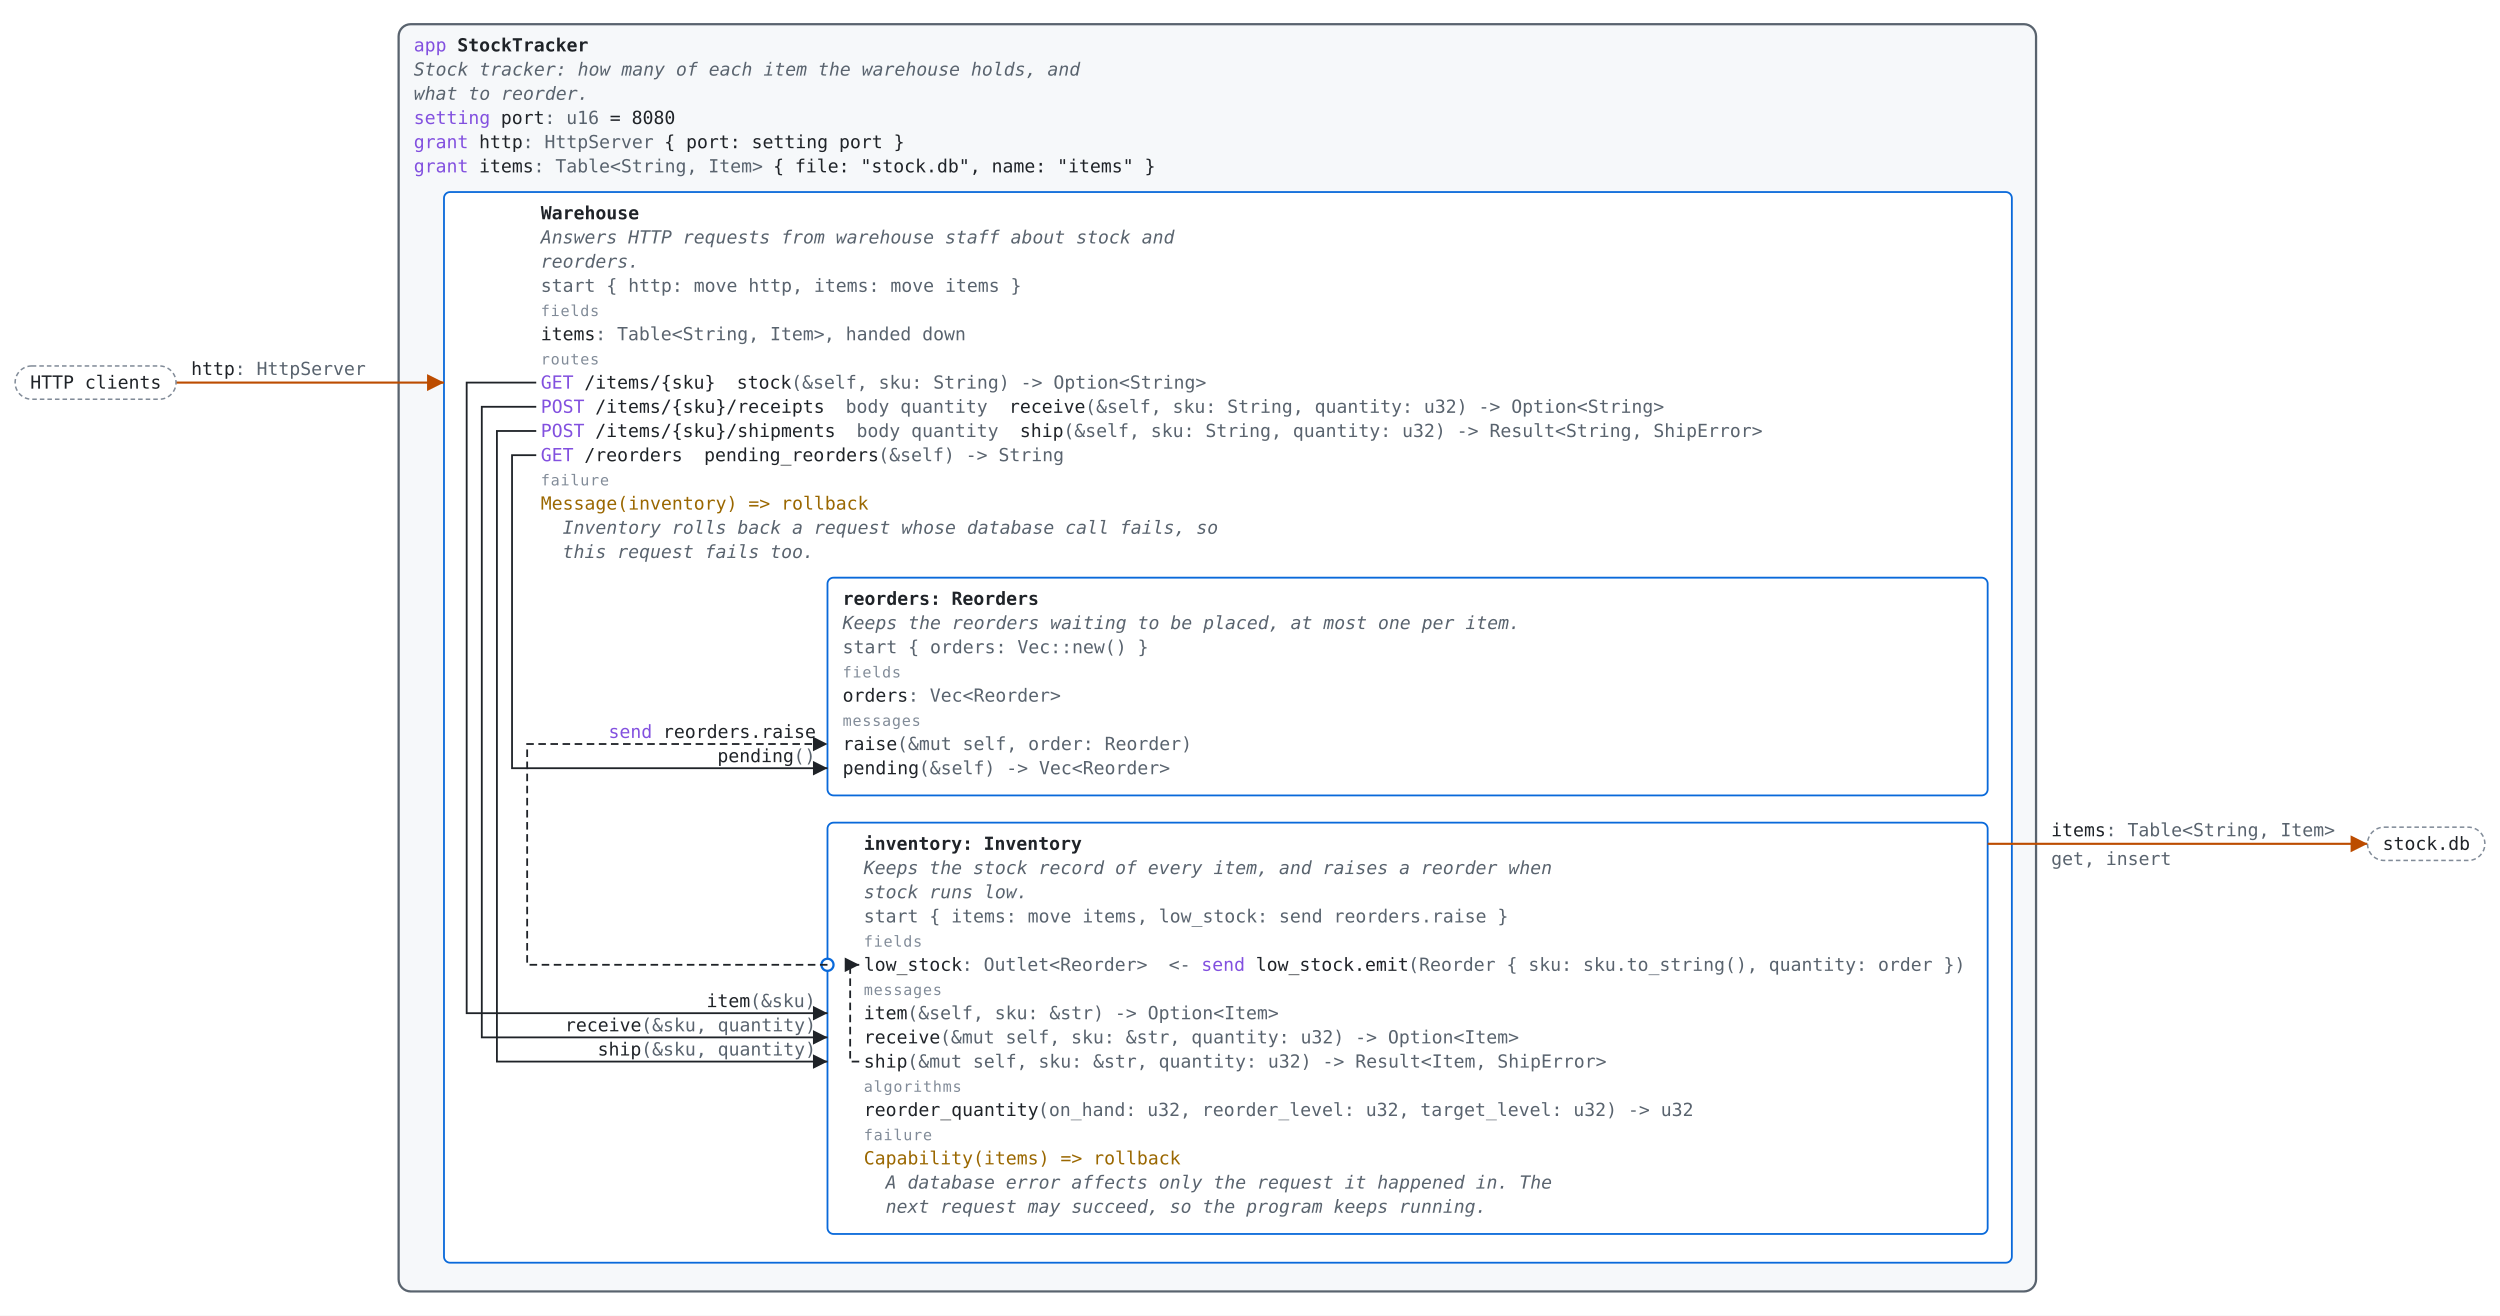
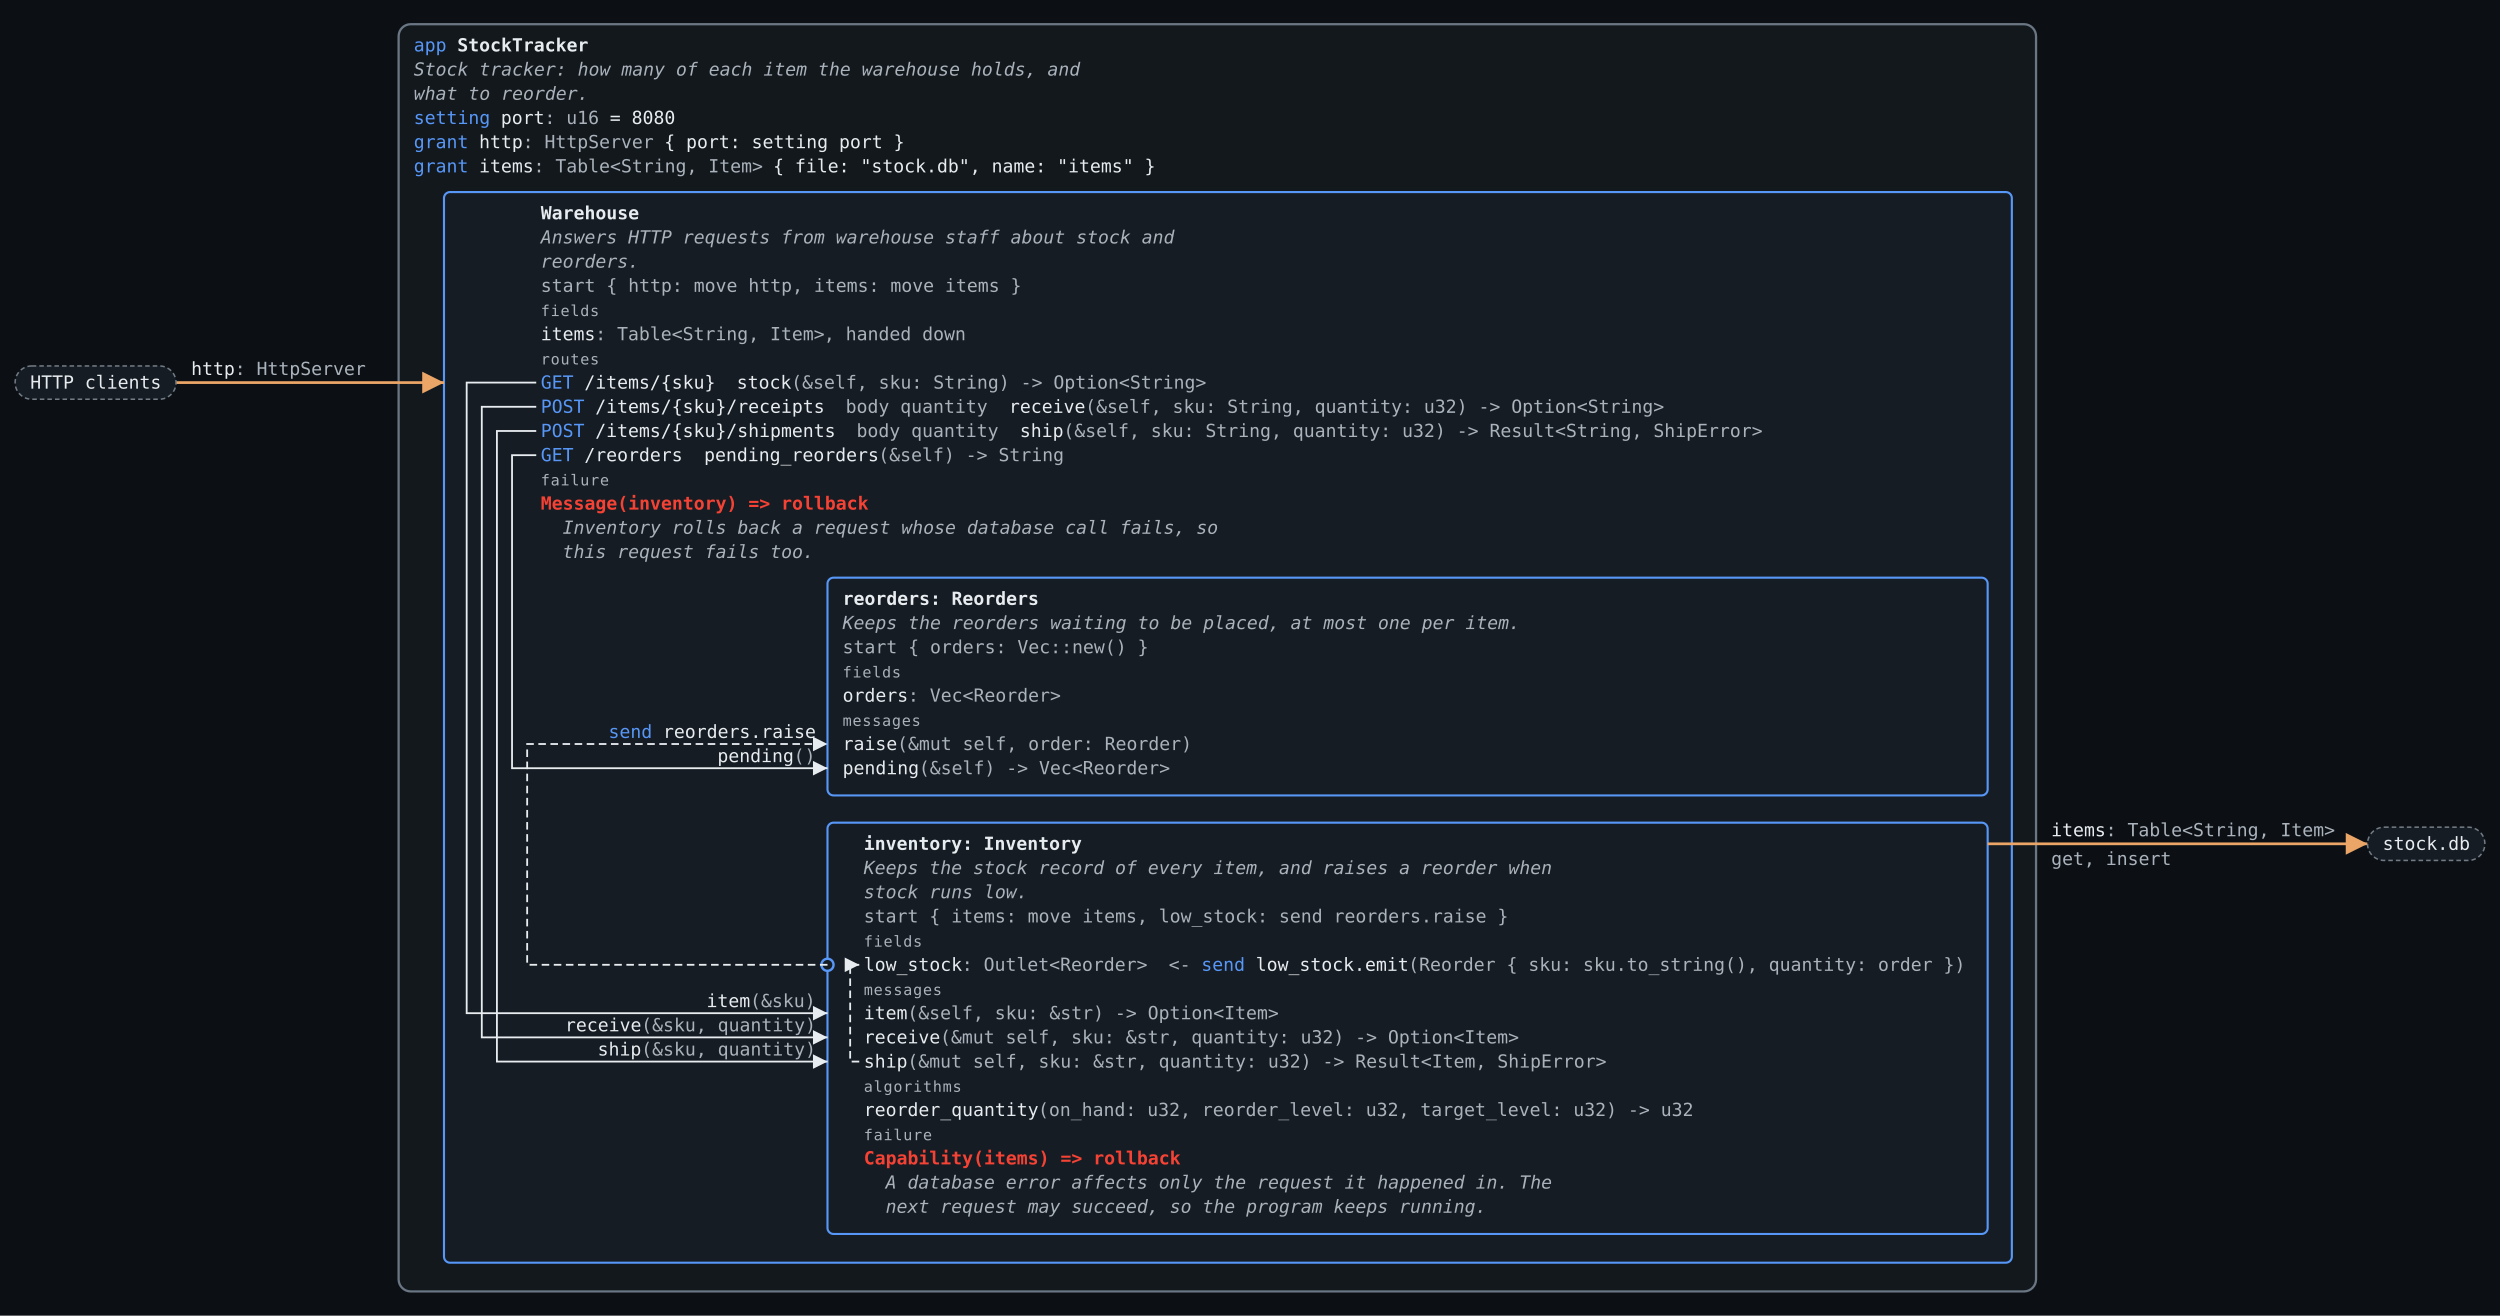
- <svg xmlns="http://www.w3.org/2000/svg" xml:space="preserve" width="1653.2" height="870" viewBox="0 0 1653.2 870">
+ <svg xmlns="http://www.w3.org/2000/svg" xml:space="preserve" class="inset-diagram" width="1653.2" height="870" viewBox="0 0 1653.2 870">
  <style>
- text { font-family: ui-monospace, SFMono-Regular, Menlo, Consolas, "DejaVu Sans Mono", monospace; font-size: 12px; fill: #1f2328; white-space: pre; }
- .title { font-weight: bold; }
- .kw { fill: #8250df; }
- .dim { fill: #59636e; }
- .doc { fill: #59636e; font-style: italic; }
- .sec { fill: #818b98; font-size: 10px; letter-spacing: 0.05em; }
- .warn { fill: #9a6700; }
- .ground { fill: #ffffff; }
- .app { fill: #f6f8fa; stroke: #59636e; stroke-width: 1.5; }
- .comp { fill: #ffffff; stroke: #0969da; stroke-width: 1.2; }
- .ext { fill: #fbf7ff; stroke: #8250df; stroke-width: 1.2; }
- .outside { fill: #ffffff; stroke: #818b98; stroke-dasharray: 3 2; }
- .port { fill: #ffffff; stroke: #0969da; stroke-width: 1.5; }
- .edge { fill: none; stroke: #1f2328; stroke-width: 1.2; }
- .send { stroke-dasharray: 5 3; }
- .cap { fill: none; stroke: #bc4c00; stroke-width: 1.4; }
- .node { fill: #ffffff; stroke: #1f2328; }
- .decide { fill: #fff8c5; stroke: #1f2328; }
- .term { fill: #ddf4ff; stroke: #1f2328; }
- .bar { fill: #1f2328; }
- .arrow { fill: #1f2328; }
- .arrow-cap { fill: #bc4c00; }
+ .inset-diagram text { font-family: ui-monospace, SFMono-Regular, Menlo, Consolas, "DejaVu Sans Mono", monospace; font-size: 12px; fill: #e7ecf0; white-space: pre; }
+ .inset-diagram .title { font-weight: bold; }
+ .inset-diagram .kw { fill: #5797f8; }
+ .inset-diagram .dim { fill: #aab2bb; }
+ .inset-diagram .doc { fill: #aab2bb; font-style: italic; }
+ .inset-diagram .sec { fill: #aab2bb; font-size: 10px; letter-spacing: 0.05em; }
+ .inset-diagram .warn { fill: #f64234; font-weight: bold; }
+ .inset-diagram .ground { fill: #0c1015; }
+ .inset-diagram .app { fill: #13181d; stroke: #6a7683; stroke-width: 1.5; }
+ .inset-diagram .comp { fill: #161c23; stroke: #5797f8; stroke-width: 1.4; }
+ .inset-diagram .ext { fill: #271923; stroke: #e057c5; stroke-width: 1.3; }
+ .inset-diagram .outside { fill: #161c23; stroke: #727b86; stroke-dasharray: 3 2; }
+ .inset-diagram .port { fill: #161c23; stroke: #5797f8; stroke-width: 1.6; }
+ .inset-diagram .edge { fill: none; stroke: #e7ecf0; stroke-width: 1.2; }
+ .inset-diagram .send { stroke-dasharray: 5 3; }
+ .inset-diagram .cap { fill: none; stroke: #eba566; stroke-width: 1.8; }
+ .inset-diagram .node { fill: #161c23; stroke: #e7ecf0; }
+ .inset-diagram .decide { fill: #36210d; stroke: #e7ecf0; }
+ .inset-diagram .term { fill: #1a273a; stroke: #e7ecf0; }
+ .inset-diagram .bar { fill: #e7ecf0; }
+ .inset-diagram .arrow { fill: #e7ecf0; }
+ .inset-diagram .arrow-cap { fill: #eba566; }
</style>
  <defs>
    <marker id="arrow" viewBox="0 0 8 8" refX="8" refY="4" markerWidth="8" markerHeight="8" orient="auto">
      <path d="M0,0 L8,4 L0,8 z" class="arrow" />
    </marker>
    <marker id="arrow-cap" viewBox="0 0 8 8" refX="8" refY="4" markerWidth="8" markerHeight="8" orient="auto">
      <path d="M0,0 L8,4 L0,8 z" class="arrow-cap" />
    </marker>
  </defs>
  <rect x="0" y="0" width="1653.2" height="870" class="ground" />
  <rect x="263.6" y="16" width="1082.8" height="838" rx="8" class="app" data-id="StockTracker" />
  <g data-id="StockTracker">
    <text x="273.6" y="34" class="kw">app </text>
    <text x="302.4" y="34" class="title">StockTracker</text>
  </g>
  <text x="273.6" y="50" class="doc opt-docs">Stock tracker: how many of each item the warehouse holds, and</text>
  <text x="273.6" y="66" class="doc opt-docs">what to reorder.</text>
  <g data-id="StockTracker/setting:port">
    <text x="273.6" y="82" class="kw">setting </text>
    <text x="331.2" y="82" class="">port</text>
    <text x="360" y="82" class="dim opt-setting-types">: u16</text>
    <text x="396" y="82" class=""> = 8080</text>
  </g>
  <g data-id="StockTracker/grant:http">
    <text x="273.6" y="98" class="kw">grant </text>
    <text x="316.8" y="98" class="">http</text>
    <text x="345.6" y="98" class="dim opt-grant-types">: HttpServer</text>
    <text x="432" y="98" class=" opt-grant-values"> { port: setting port }</text>
  </g>
  <g data-id="StockTracker/grant:items">
    <text x="273.6" y="114" class="kw">grant </text>
    <text x="316.8" y="114" class="">items</text>
    <text x="352.8" y="114" class="dim opt-grant-types">: Table&lt;String, Item&gt;</text>
    <text x="504" y="114" class=" opt-grant-values"> { file: "stock.db", name: "items" }</text>
  </g>
  <rect x="293.6" y="127" width="1036.8" height="708" rx="4" class="comp" data-id="StockTracker/Warehouse" />
  <g data-id="StockTracker/Warehouse">
    <text x="357.6" y="145" class="title">Warehouse</text>
  </g>
  <text x="357.6" y="161" class="doc opt-docs">Answers HTTP requests from warehouse staff about stock and</text>
  <text x="357.6" y="177" class="doc opt-docs">reorders.</text>
  <text x="357.6" y="193" class="dim opt-handoffs">start { http: move http, items: move items }</text>
  <text x="357.6" y="209" class="sec">fields</text>
  <g data-id="StockTracker/Warehouse/field:items">
    <text x="357.6" y="225" class="">items</text>
    <text x="393.6" y="225" class="dim opt-field-types">: Table&lt;String, Item&gt;</text>
    <text x="544.8" y="225" class="dim">, handed down</text>
  </g>
  <text x="357.6" y="241" class="sec">routes</text>
  <g data-id="StockTracker/Warehouse/fn:stock">
    <text x="357.6" y="257" class="kw">GET </text>
    <text x="386.4" y="257" class="">/items/{sku}  </text>
    <text x="487.2" y="257" class="">stock</text>
    <text x="523.2" y="257" class="dim opt-signatures">(&amp;self, sku: String) -&gt; Option&lt;String&gt;</text>
  </g>
  <g data-id="StockTracker/Warehouse/fn:receive">
    <text x="357.6" y="273" class="kw">POST </text>
    <text x="393.6" y="273" class="">/items/{sku}/receipts  </text>
    <text x="559.2" y="273" class="dim">body quantity  </text>
    <text x="667.2" y="273" class="">receive</text>
    <text x="717.6" y="273" class="dim opt-signatures">(&amp;self, sku: String, quantity: u32) -&gt; Option&lt;String&gt;</text>
  </g>
  <g data-id="StockTracker/Warehouse/fn:ship">
    <text x="357.6" y="289" class="kw">POST </text>
    <text x="393.6" y="289" class="">/items/{sku}/shipments  </text>
    <text x="566.4" y="289" class="dim">body quantity  </text>
    <text x="674.4" y="289" class="">ship</text>
    <text x="703.2" y="289" class="dim opt-signatures">(&amp;self, sku: String, quantity: u32) -&gt; Result&lt;String, ShipError&gt;</text>
  </g>
  <g data-id="StockTracker/Warehouse/fn:pending_reorders">
    <text x="357.6" y="305" class="kw">GET </text>
    <text x="386.4" y="305" class="">/reorders  </text>
    <text x="465.6" y="305" class="">pending_reorders</text>
    <text x="580.8" y="305" class="dim opt-signatures">(&amp;self) -&gt; String</text>
  </g>
  <text x="357.6" y="321" class="sec opt-failures">failure</text>
  <g data-id="StockTracker/Warehouse/failure:message:inventory">
    <text x="357.6" y="337" class="warn opt-failures">Message(inventory) =&gt; rollback</text>
  </g>
  <text x="357.6" y="353" class="doc opt-failures opt-failure-reasons">  Inventory rolls back a request whose database call fails, so</text>
  <text x="357.6" y="369" class="doc opt-failures opt-failure-reasons">  this request fails too.</text>
  <rect x="547.2" y="382" width="767.2" height="144" rx="4" class="comp" data-id="StockTracker/Warehouse/reorders" />
  <g data-id="StockTracker/Warehouse/reorders">
    <text x="557.2" y="400" class="title">reorders: </text>
    <text x="629.2" y="400" class="title">Reorders</text>
  </g>
  <text x="557.2" y="416" class="doc opt-docs">Keeps the reorders waiting to be placed, at most one per item.</text>
  <text x="557.2" y="432" class="dim opt-handoffs">start { orders: Vec::new() }</text>
  <text x="557.2" y="448" class="sec">fields</text>
  <g data-id="StockTracker/Warehouse/reorders/field:orders">
    <text x="557.2" y="464" class="">orders</text>
    <text x="600.4" y="464" class="dim opt-field-types">: Vec&lt;Reorder&gt;</text>
  </g>
  <text x="557.2" y="480" class="sec">messages</text>
  <g data-id="StockTracker/Warehouse/reorders/fn:raise">
    <text x="557.2" y="496" class="">raise</text>
    <text x="593.2" y="496" class="dim opt-signatures">(&amp;mut self, order: Reorder)</text>
  </g>
  <g data-id="StockTracker/Warehouse/reorders/fn:pending">
    <text x="557.2" y="512" class="">pending</text>
    <text x="607.6" y="512" class="dim opt-signatures">(&amp;self) -&gt; Vec&lt;Reorder&gt;</text>
  </g>
  <rect x="547.2" y="544" width="767.2" height="272" rx="4" class="comp" data-id="StockTracker/Warehouse/inventory" />
  <g data-id="StockTracker/Warehouse/inventory">
    <text x="571.2" y="562" class="title">inventory: </text>
    <text x="650.4" y="562" class="title">Inventory</text>
  </g>
  <text x="571.2" y="578" class="doc opt-docs">Keeps the stock record of every item, and raises a reorder when</text>
  <text x="571.2" y="594" class="doc opt-docs">stock runs low.</text>
  <text x="571.2" y="610" class="dim opt-handoffs">start { items: move items, low_stock: send reorders.raise }</text>
  <text x="571.2" y="626" class="sec">fields</text>
  <g data-id="StockTracker/Warehouse/inventory/field:low_stock">
    <text x="571.2" y="642" class="">low_stock</text>
    <text x="636" y="642" class="dim opt-outlet-types">: Outlet&lt;Reorder&gt;</text>
    <text x="758.4" y="642" class="dim">  &lt;- </text>
    <text x="794.4" y="642" class="kw">send </text>
    <text x="830.4" y="642" class="">low_stock.emit</text>
    <text x="931.2" y="642" class="dim opt-message-params">(Reorder { sku: sku.to_string(), quantity: order })</text>
    <circle cx="547.2" cy="638" r="4" class="port" />
  </g>
  <text x="571.2" y="658" class="sec">messages</text>
  <g data-id="StockTracker/Warehouse/inventory/fn:item">
    <text x="571.2" y="674" class="">item</text>
    <text x="600" y="674" class="dim opt-signatures">(&amp;self, sku: &amp;str) -&gt; Option&lt;Item&gt;</text>
  </g>
  <g data-id="StockTracker/Warehouse/inventory/fn:receive">
    <text x="571.2" y="690" class="">receive</text>
    <text x="621.6" y="690" class="dim opt-signatures">(&amp;mut self, sku: &amp;str, quantity: u32) -&gt; Option&lt;Item&gt;</text>
  </g>
  <g data-id="StockTracker/Warehouse/inventory/fn:ship">
    <text x="571.2" y="706" class="">ship</text>
    <text x="600" y="706" class="dim opt-signatures">(&amp;mut self, sku: &amp;str, quantity: u32) -&gt; Result&lt;Item, ShipError&gt;</text>
  </g>
  <text x="571.2" y="722" class="sec">algorithms</text>
  <g data-id="StockTracker/Warehouse/inventory/fn:reorder_quantity">
    <text x="571.2" y="738" class="">reorder_quantity</text>
    <text x="686.4" y="738" class="dim opt-signatures">(on_hand: u32, reorder_level: u32, target_level: u32) -&gt; u32</text>
  </g>
  <text x="571.2" y="754" class="sec opt-failures">failure</text>
  <g data-id="StockTracker/Warehouse/inventory/failure:capability:items">
    <text x="571.2" y="770" class="warn opt-failures">Capability(items) =&gt; rollback</text>
  </g>
  <text x="571.2" y="786" class="doc opt-failures opt-failure-reasons">  A database error affects only the request it happened in. The</text>
  <text x="571.2" y="802" class="doc opt-failures opt-failure-reasons">  next request may succeed, so the program keeps running.</text>
  <path d="M354.6,253 L308.6,253 L308.6,670 L547.2,670" class="edge" marker-end="url(#arrow)" data-id="StockTracker/Warehouse/fn:stock-&gt;StockTracker/Warehouse/inventory/fn:item" />
  <text x="467.2" y="666" class="">item</text>
  <text x="496" y="666" class="dim opt-message-params">(&amp;sku)</text>
  <path d="M354.6,269 L318.6,269 L318.6,686 L547.2,686" class="edge" marker-end="url(#arrow)" data-id="StockTracker/Warehouse/fn:receive-&gt;StockTracker/Warehouse/inventory/fn:receive" />
  <text x="373.6" y="682" class="">receive</text>
  <text x="424" y="682" class="dim opt-message-params">(&amp;sku, quantity)</text>
  <path d="M354.6,285 L328.6,285 L328.6,702 L547.2,702" class="edge" marker-end="url(#arrow)" data-id="StockTracker/Warehouse/fn:ship-&gt;StockTracker/Warehouse/inventory/fn:ship" />
  <text x="395.2" y="698" class="">ship</text>
  <text x="424" y="698" class="dim opt-message-params">(&amp;sku, quantity)</text>
  <path d="M354.6,301 L338.6,301 L338.6,508 L547.2,508" class="edge" marker-end="url(#arrow)" data-id="StockTracker/Warehouse/fn:pending_reorders-&gt;StockTracker/Warehouse/reorders/fn:pending" />
  <text x="474.4" y="504" class="">pending</text>
  <text x="524.8" y="504" class="dim opt-message-params">()</text>
  <path d="M568.2,702 L562.2,702 L562.2,638 L568.2,638" class="edge send" marker-end="url(#arrow)" data-id="StockTracker/Warehouse/inventory/fn:ship-&gt;StockTracker/Warehouse/inventory/field:low_stock" />
  <path d="M547.2,638 L348.6,638 L348.6,492 L547.2,492" class="edge send" marker-end="url(#arrow)" data-id="StockTracker/Warehouse/inventory/field:low_stock-&gt;StockTracker/Warehouse/reorders/fn:raise" />
  <text x="402.4" y="488" class="kw">send </text>
  <text x="438.4" y="488" class="">reorders.raise</text>
  <path d="M116.4,253 L293.6,253" class="cap" marker-end="url(#arrow-cap)" data-id="StockTracker/Warehouse/field:http-&gt;StockTracker/grant:http" />
  <text x="126.4" y="248" class=" opt-capability-names">http</text>
  <text x="155.2" y="248" class="dim opt-capability-types">: HttpServer</text>
  <rect x="10" y="242" width="106.4" height="22" rx="11" class="outside" data-id="StockTracker/grant:http/outside" />
  <text x="20" y="257" class="">HTTP clients</text>
  <path d="M1314.4,558 L1565.6,558" class="cap" marker-end="url(#arrow-cap)" data-id="StockTracker/Warehouse/inventory/field:items-&gt;StockTracker/grant:items" />
  <text x="1356.4" y="553" class=" opt-capability-names">items</text>
  <text x="1392.4" y="553" class="dim opt-capability-types">: Table&lt;String, Item&gt;</text>
  <text x="1356.4" y="572" class="dim opt-capability-operations">get, insert</text>
  <rect x="1565.6" y="547" width="77.6" height="22" rx="11" class="outside" data-id="StockTracker/grant:items/outside" />
  <text x="1575.6" y="562" class="">stock.db</text>
</svg>
